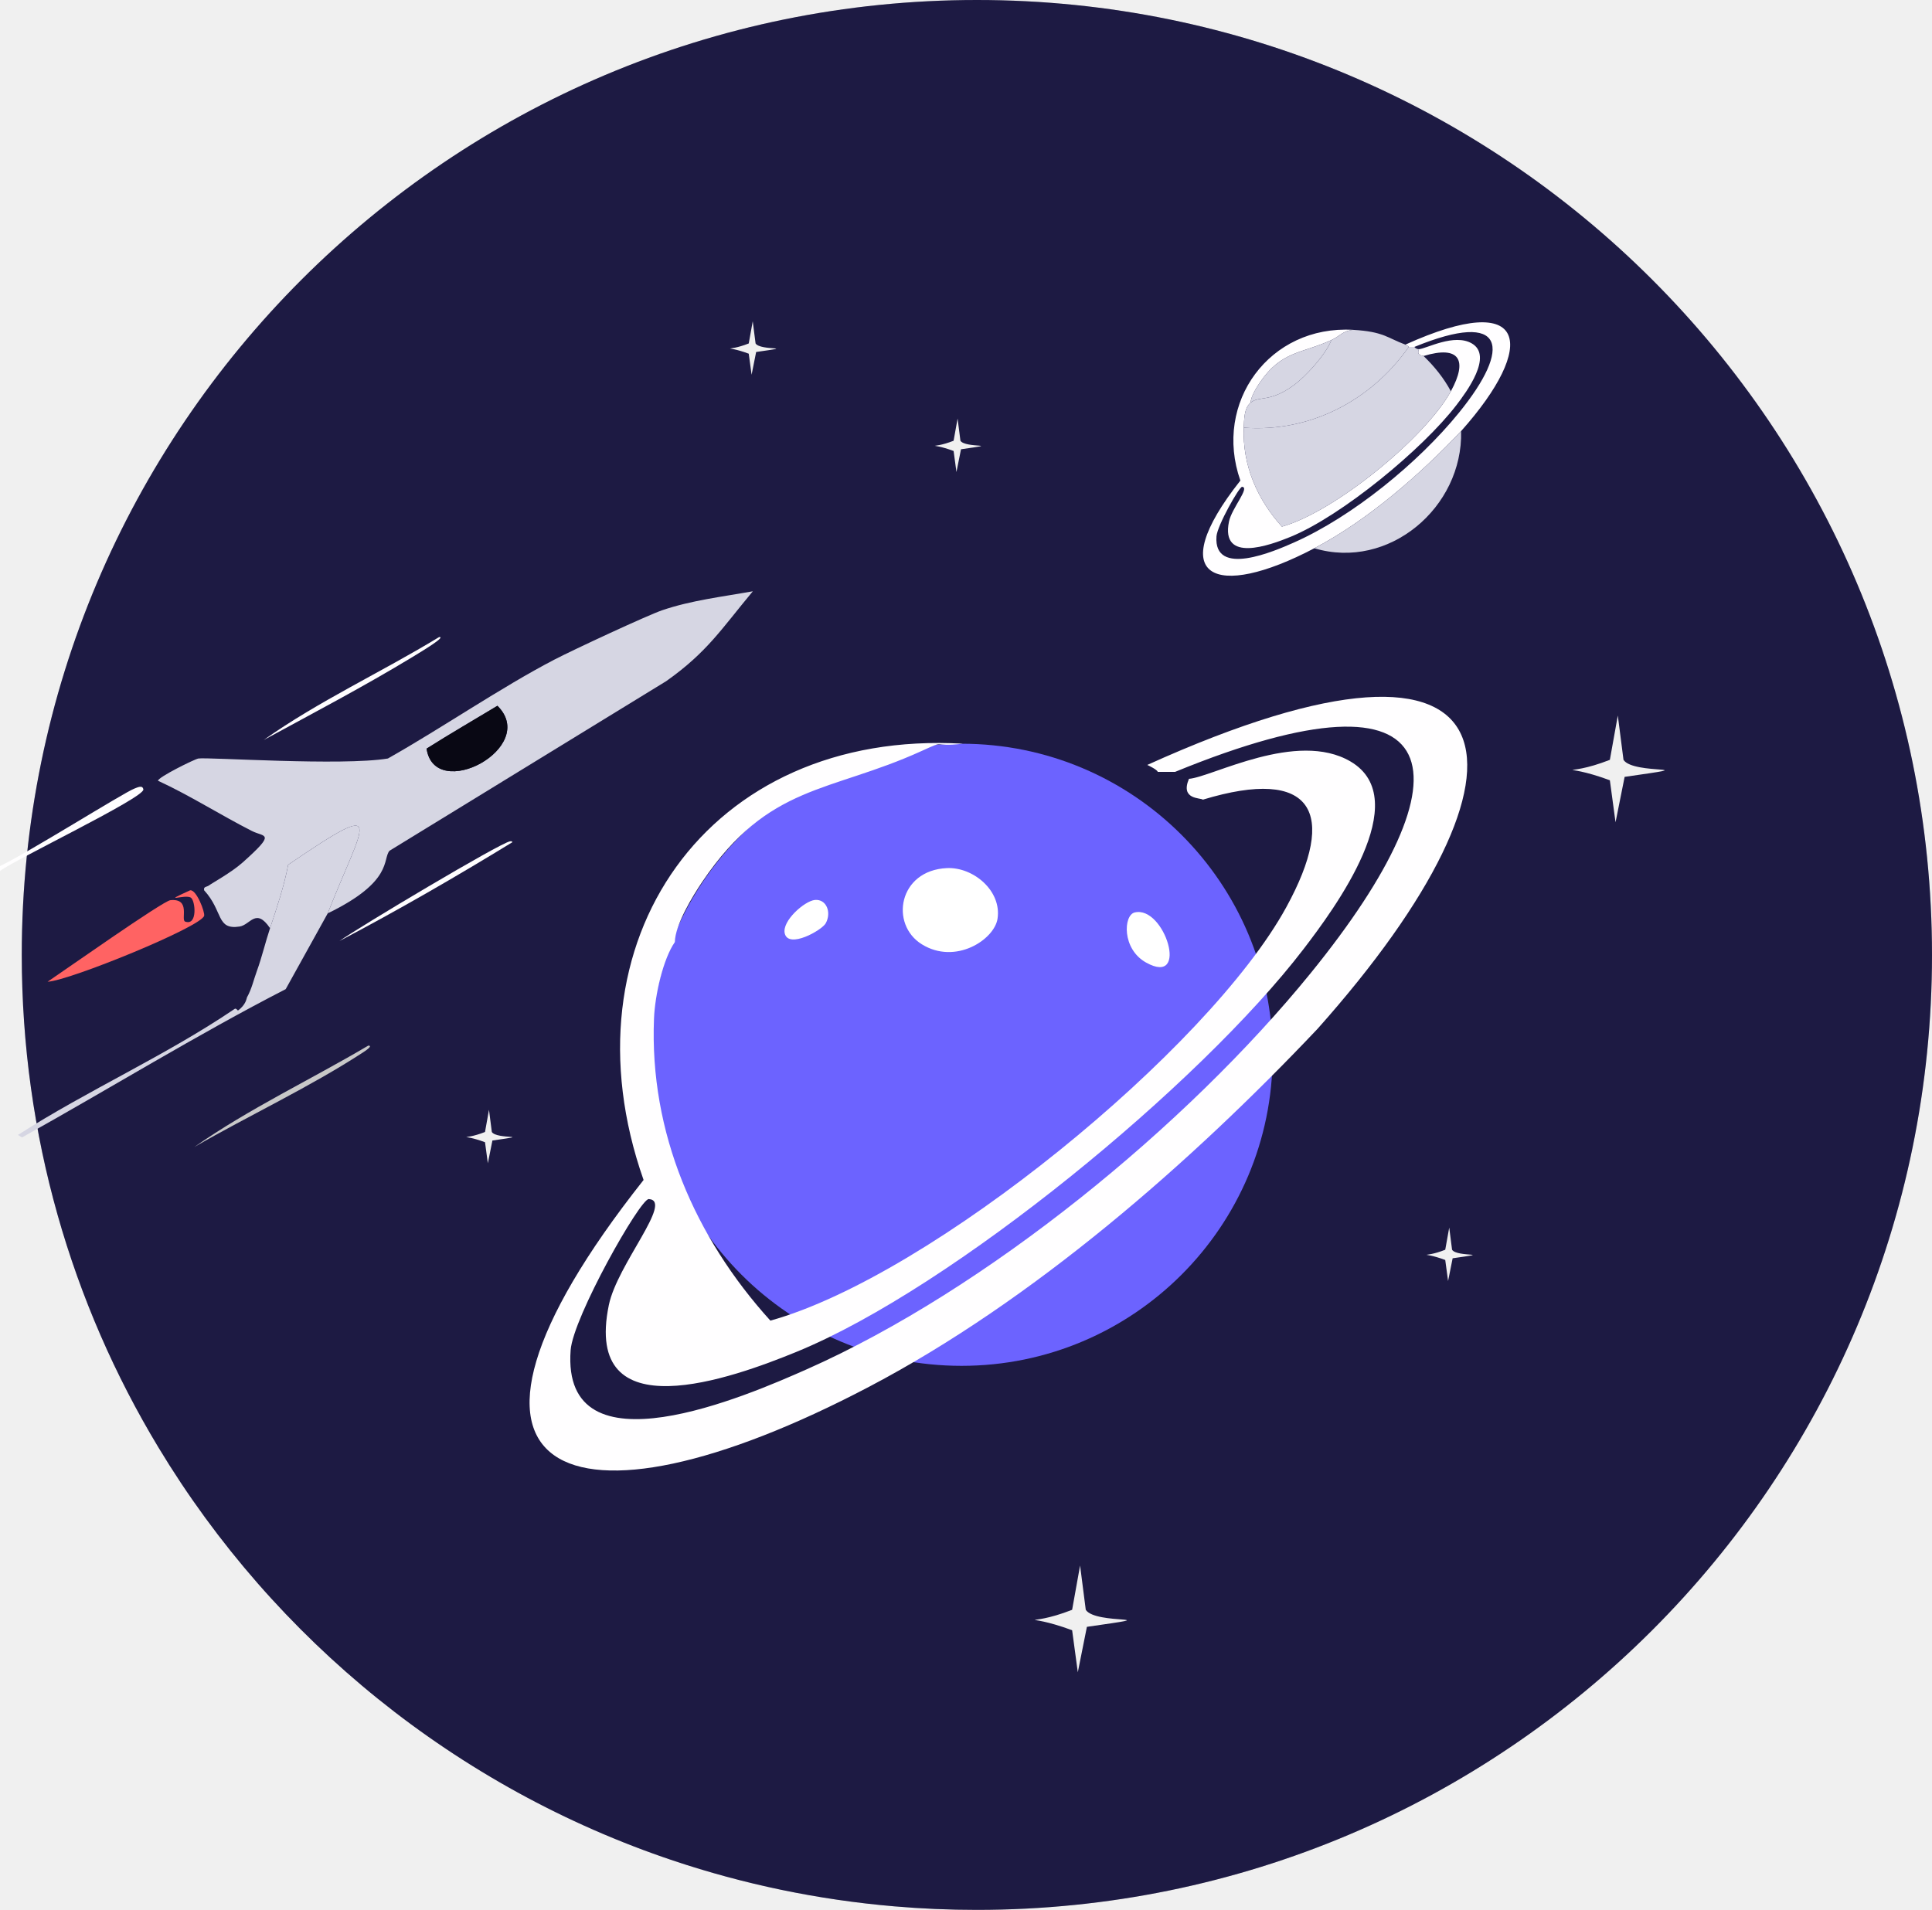
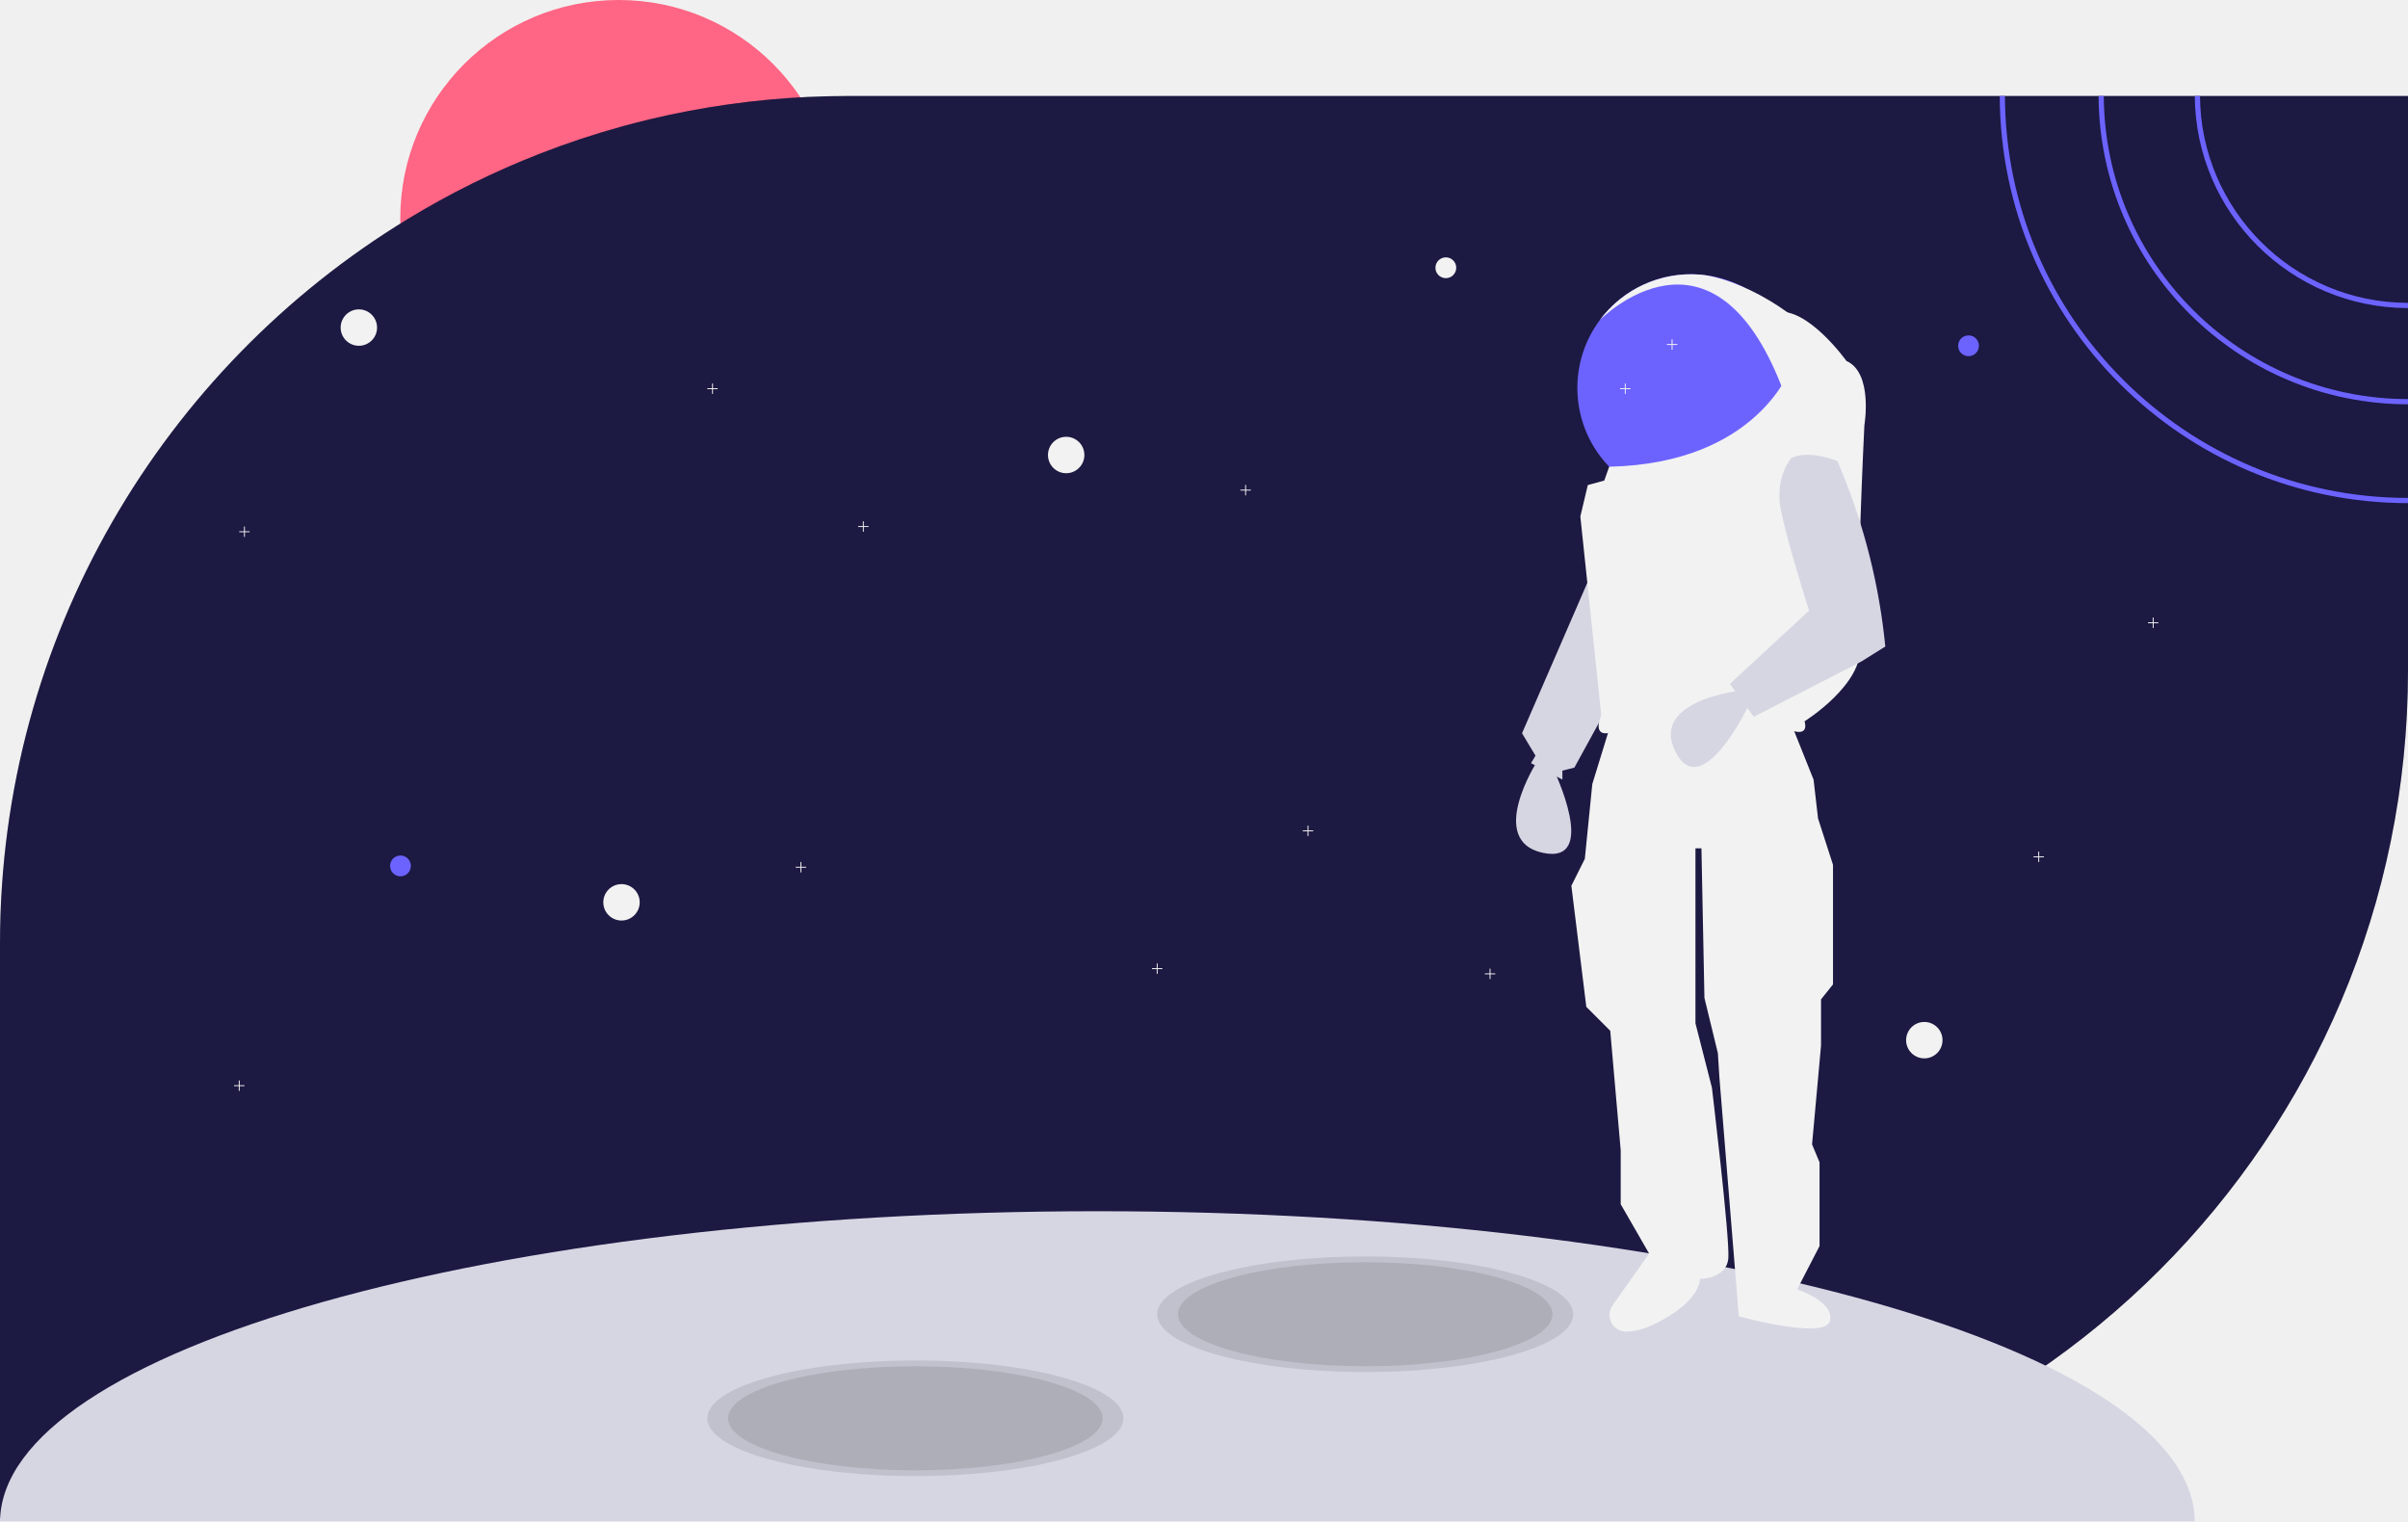
- <svg xmlns="http://www.w3.org/2000/svg" width="885.598" height="875.62" viewBox="0 0 885.598 875.62" role="img" artist="Katerina Limpitsouni" source="https://undraw.co/">
-   <path d="M885.598,437.81c0,241.793-196.017,437.81-437.81,437.81-12.77,0-25.4-.54-37.889-1.62-35.13-3.005-69.075-10.177-101.342-20.987-99.311-33.288-182.742-101.213-235.936-189.421-39.767-65.93-62.643-143.186-62.643-225.783C9.977,196.017,205.994,0,447.787,0s437.81,196.017,437.81,437.81Z" fill="#090814" />
-   <path d="M885.598,437.81c0,241.793-196.017,437.81-437.81,437.81-12.77,0-25.4-.54-37.889-1.62-35.13-3.005-69.075-10.177-101.342-20.987-99.311-33.288-182.742-101.213-235.936-189.421-39.767-65.93-62.643-143.186-62.643-225.783C9.977,196.017,205.994,0,447.787,0s437.81,196.017,437.81,437.81Z" fill="#6c63ff" opacity=".2" />
-   <circle cx="440.745" cy="483.587" r="142.611" fill="#6c63ff" />
-   <path d="M434.046,397.999c12.124-.552,25.178,10.432,23.209,23.209-1.477,9.59-19.251,21.277-34.684,11.735-14.806-9.155-10.73-33.934,11.474-34.944Z" fill="#fff" />
-   <path d="M373.546,412.603c5.294-.479,7.702,5.714,4.955,10.692-1.766,3.202-17.015,11.799-18.776,4.694-1.417-5.717,9.098-14.959,13.821-15.386Z" fill="#fff" />
-   <path d="M520.104,418.34c13.709-3.354,25.371,34.192,5.216,22.949-11.124-6.205-10.367-21.688-5.216-22.949Z" fill="#fff" />
-   <path d="M87.153,408.177c2.897-.452,6.885,10.079,6.42,11.707-1.462,5.12-61.967,29.809-71.752,30.212,7.049-4.744,52.908-37.052,56.269-37.387,9.563-.953,4.612,9.039,6.798,9.819,5.747,2.05,4.672-9.541,2.644-10.952-2.691-1.871-14.547,3.054-.378-3.399Z" fill="#ff6363" />
-   <path d="M303.543,279.778c-6.829,2.333-40.915,18.203-49.471,22.659-24.605,12.812-51.707,31.474-76.284,45.317-21.053,3.492-82.568-.693-86.858,0-1.749.282-18.619,8.639-18.505,10.196,14.632,6.735,28.433,15.602,43.051,23.036,5.752,2.925,11.357.476-4.154,14.35-5.252,4.698-14.204,9.588-15.483,10.574-1.052.811-2.671.461-2.266,2.266,8.825,9.626,5.473,18.257,16.239,16.617,4.97-.757,7.479-8.834,13.973.755,3.173-9.535,6.428-19.192,8.308-29.078,46.519-31.705,34.528-19.561,18.127,22.281,30.159-14.642,25.017-24.808,28.323-28.701l126.888-77.794c18.836-13.338,25.329-23.994,39.653-41.163-13.852,2.478-28.256,4.148-41.541,8.686ZM195.537,343.222c10.692-6.77,21.642-13.108,32.477-19.637,19.305,19.082-28.771,44.648-32.477,19.637Z" fill="#d6d6e3" />
-   <path d="M150.219,418.751l-19.26,34.743c-41.11,21.138-80.469,45.482-120.846,67.976l-1.888-1.133c32.167-20.637,67.685-36.309,99.32-57.78.575-.39,1.166.37,1.511.755,3.788-2.72,3.976-5.722,4.154-6.042,2.225-3.992,3.008-7.906,4.532-12.085,2.336-6.406,3.889-13.168,6.042-19.637,3.173-9.535,6.428-19.192,8.308-29.079,46.519-31.705,34.528-19.561,18.127,22.281Z" fill="#d6d6e3" />
-   <path d="M195.537,343.222c10.692-6.77,21.642-13.108,32.477-19.637,19.305,19.082-28.77,44.648-32.477,19.637Z" fill="#090814" />
-   <path d="M0,399.328c.001-.749-.001-1.516,0-2.266,12.477-5.861,56.751-33.692,61.556-35.499,1.442-.542,3.83-1.803,4.154.378C66.266,365.681,6.441,394.265 0,399.328Z" fill="#fffeff" />
-   <path d="M201.285,292.078c3.289-.288-6.752,5.823-12.085,9.063-22.235,13.511-45.506,25.713-68.354,38.142,25.405-17.982,53.882-31.025,80.438-47.206Z" fill="#fffeff" />
-   <path d="M168.807,479.389c2.546-.079-1.845,2.746-2.266,3.021-24.591,16.058-51.992,28.741-77.417,43.429,25.209-17.645,53.22-30.818,79.683-46.45Z" fill="#c8c8c8" />
-   <path d="M233.762,385.733c.475-.072.986-.087,1.133.378-25.803,15.81-52.39,31.168-79.305,45.317,8.892-6.324,73.693-45.019,78.172-45.695Z" fill="#fffeff" />
-   <path d="M669.748,197.639c-19.036,20.122-42.704,40.8-67.281,53.721-45.472,23.905-69.454,13.931-33.901-31.033-12.597-35.826,13.411-71.33,51.634-69.107-4.937.559-5.939,2.886-9.91,4.694-13.849,6.306-22.927,4.894-32.858,19.558-1.491,2.202-4.126,6.512-4.172,9.127-3.024,2.434-2.985,7.934-3.129,11.474-.699,17.146,6.154,32.875,17.472,45.376,24.145-6.705,65.786-40.778,77.452-62.066,7.83-14.288,3.992-21.182-12.517-16.168-.315-.303-3.43.029-2.086-3.129,3.423-.25,16.183-7.342,24.253-2.608,9.757,5.724-2.458,22.177-7.041,28.164-15.495,20.241-52.64,50.876-76.148,60.501-9.556,3.912-32.129,12.129-28.164-7.041,1.266-6.122,9.752-15.67,5.998-15.908-1.283-.081-11.365,17.745-11.735,22.688-1.424,19.034,26.67,6.77,35.466,2.869,26.989-11.97,57.022-36.568,75.626-59.458,24.446-30.076,21.57-47.429-20.341-30.25h-2.608c.002-.287-1.413-.986-1.565-1.043,56.743-25.669,60.488.455,25.556,39.639Z" fill="#fffeff" />
-   <path d="M603.915,471.717c-58.115,61.432-130.374,124.562-205.407,164.007-138.824,72.98-212.042,42.53-103.5-94.742-38.459-109.375,29.629-206.796,146.323-200.007-15.073,1.707-6.815-2.163-18.939,3.357-42.281,19.253-69.995,14.941-100.315,59.711-4.553,6.723-12.596,19.882-12.738,27.865-5.337,7.661-9.113,24.222-9.554,35.031-2.134,52.346,18.789,100.367,53.342,138.53,73.715-20.469,200.841-124.493,236.457-189.484,23.905-43.621,12.186-64.668-38.215-49.361-.961-.924-10.473.088-6.369-9.554,10.449-.764,49.407-22.414,74.042-7.962,29.787,17.475-7.504,67.707-21.496,85.984-47.305,61.794-160.709,155.324-232.476,184.707-29.174,11.945-98.09,37.03-85.984-21.496,3.866-18.689,29.772-47.839,18.311-48.565-3.917-.248-34.698,54.175-35.827,69.265-4.348,58.109,81.423,20.667,108.276,8.758,82.397-36.544,174.086-111.642,230.884-181.522,74.632-91.822,65.853-144.798-62.1-92.353h-7.962c.008-.878-4.313-3.011-4.777-3.185,173.234-78.367,184.666,1.39,78.023,121.015Z" fill="#fffeff" />
-   <path d="M644.191,158.001c.152.057,1.567.756,1.565,1.043-17.146,24.517-45.208,39.326-75.626,37.031.144-3.54.106-9.04,3.129-11.474,4.057-3.266,8.591.073,19.558-7.823,5.556-4,14.909-14.192,17.472-20.862,3.971-1.808,4.972-4.135,9.91-4.694,14.0.815,15.626,3.656,23.992,6.78Z" fill="#d6d6e3" />
-   <path d="M602.467,251.36c24.577-12.92,48.245-33.598,67.281-53.721.891,34.998-33.163,63.936-67.281,53.721Z" fill="#d6d6e3" />
-   <path d="M648.364,159.044c.321.661,1.413,1.092,2.086,1.043-1.344,3.158,1.772,2.827,2.086,3.129,4.946,4.755,9.283,10.112,12.517,16.168-11.666,21.288-53.306,55.361-77.452,62.066-11.318-12.501-18.171-28.23-17.472-45.376,30.418,2.295,58.48-12.513,75.626-37.031h2.608Z" fill="#d6d6e3" />
-   <path d="M610.29,155.914c-2.563,6.671-11.916,16.862-17.472,20.862-10.967,7.896-15.501,4.557-19.558,7.823.047-2.615,2.681-6.925,4.172-9.127,9.931-14.665,19.009-13.252,32.858-19.558Z" fill="#d6d6e3" />
-   <path d="M438.942,191.897l1.304,10.17c2.254,3.55,19.935,1.093.261,3.912l-2.086,10.431-1.304-9.649c-11.891-4.407-10.985-.371,0-4.694l1.825-10.17Z" fill="#f0f0f0" />
-   <path d="M345.041,147.294l1.304,10.17c2.254,3.55,19.935,1.093.261,3.912l-2.086,10.431-1.304-9.649c-11.891-4.407-10.985-.371,0-4.694l1.825-10.17Z" fill="#f0f0f0" />
-   <path d="M664.302,562.803l1.304,10.17c2.254,3.55,19.935,1.093.261,3.912l-2.086,10.431-1.304-9.649c-11.891-4.407-10.985-.371,0-4.694l1.825-10.17Z" fill="#f0f0f0" />
-   <path d="M224.145,508.811l1.304,10.17c2.254,3.55,19.935,1.093.261,3.912l-2.086,10.431-1.304-9.649c-11.891-4.407-10.985-.371,0-4.694l1.825-10.17Z" fill="#f0f0f0" />
-   <path d="M741.58,328.053l2.604,20.308c4.501,7.089,39.805,2.183.521,7.811l-4.166,20.829-2.604-19.267c-23.744-8.801-21.934-.741,0-9.373l3.645-20.308Z" fill="#f0f0f0" />
-   <path d="M495.092,717.739l2.604,20.308c4.501,7.089,39.805,2.183.521,7.811l-4.166,20.829-2.604-19.267c-23.744-8.801-21.934-.741,0-9.373l3.645-20.308Z" fill="#f0f0f0" />
+ <svg xmlns="http://www.w3.org/2000/svg" width="926" height="584.958" viewBox="0 0 926 584.958" role="img" artist="Katerina Limpitsouni" source="https://undraw.co/">
+   <g id="Group_236" data-name="Group 236" transform="translate(-497 -248)">
+     <circle id="Ellipse_613" data-name="Ellipse 613" cx="83.979" cy="83.979" r="83.979" transform="translate(650.926 248)" fill="#ff6584" />
+     <path id="Path_3715-160" data-name="Path 3715" d="M1063,276.46V497.34c0,180.055-145.962,326.01-326.009,326H137V602.46c0-118.03,62.73-221.42,156.68-278.63a323.578,323.578,0,0,1,50.88-25.18,320.085,320.085,0,0,1,31.76-10.53c.21-.07.43-.13.64-.18q4.77-1.3,9.6-2.46c.18-.05.35-.09.53-.13a326.114,326.114,0,0,1,60.47-8.53c2.41-.11,4.82-.2,7.25-.25.87-.03,1.75-.05,2.64-.05q2.76-.06,5.55-.06Z" transform="translate(360 8.458)" fill="#090814" />
+     <path id="Path_3768-161" data-name="Path 3768" d="M1063,276.46V497.34c0,180.055-145.962,326.01-326.009,326H137V602.46c0-118.03,62.73-221.42,156.68-278.63a323.578,323.578,0,0,1,50.88-25.18,320.085,320.085,0,0,1,31.76-10.53c.21-.07.43-.13.64-.18q4.77-1.3,9.6-2.46c.18-.05.35-.09.53-.13a326.114,326.114,0,0,1,60.47-8.53c2.41-.11,4.82-.2,7.25-.25.87-.03,1.75-.05,2.64-.05q2.76-.06,5.55-.06Z" transform="translate(360 8.458)" fill="#6c63ff" opacity="0.199" />
+     <path id="Path_3716-162" data-name="Path 3716" d="M559.01,681c-232.58,0-421.209,53.34-422,119.223h844C980.219,734.34,791.59,681,559.01,681Z" transform="translate(360 32.735)" fill="#d6d6e3" />
+     <g id="Group_232" data-name="Group 232" transform="translate(497 101.347)" opacity="0.1">
+       <ellipse id="Ellipse_614" data-name="Ellipse 614" cx="80" cy="22.222" rx="80" ry="22.222" transform="translate(272 669.778)" />
+     </g>
+     <g id="Group_233" data-name="Group 233" transform="translate(497 101.347)" opacity="0.1">
+       <ellipse id="Ellipse_615" data-name="Ellipse 615" cx="80" cy="22.222" rx="80" ry="22.222" transform="translate(445 629.778)" />
+     </g>
+     <g id="Group_234" data-name="Group 234" transform="translate(497 101.347)" opacity="0.1">
+       <ellipse id="Ellipse_616" data-name="Ellipse 616" cx="72" cy="20" rx="72" ry="20" transform="translate(280 672)" />
+     </g>
+     <g id="Group_235" data-name="Group 235" transform="translate(497 101.347)" opacity="0.1">
+       <ellipse id="Ellipse_617" data-name="Ellipse 617" cx="72" cy="20" rx="72" ry="20" transform="translate(453 632)" />
+     </g>
+     <circle id="Ellipse_618" data-name="Ellipse 618" cx="7" cy="7" r="7" transform="translate(628 366.958)" fill="#f2f2f2" />
+     <circle id="Ellipse_619" data-name="Ellipse 619" cx="7" cy="7" r="7" transform="translate(1230 640.958)" fill="#f2f2f2" />
+     <circle id="Ellipse_620" data-name="Ellipse 620" cx="7" cy="7" r="7" transform="translate(900 415.958)" fill="#f2f2f2" />
+     <circle id="Ellipse_621" data-name="Ellipse 621" cx="4" cy="4" r="4" transform="translate(1250 376.958)" fill="#6c63ff" />
+     <circle id="Ellipse_622" data-name="Ellipse 622" cx="4" cy="4" r="4" transform="translate(647 576.958)" fill="#6c63ff" />
+     <path id="Path_3717-163" data-name="Path 3717" d="M94,581.322H92.178V579.5h-.356v1.822H90v.356h1.822V583.5h.356v-1.822H94Z" transform="translate(497 83.958)" fill="#f2f2f2" />
+     <path id="Path_3718-164" data-name="Path 3718" d="M679,433.322h-1.822V431.5h-.356v1.822H675v.356h1.822V435.5h.356v-1.822H679Z" transform="translate(497 83.958)" fill="#f2f2f2" />
+     <path id="Path_3719-165" data-name="Path 3719" d="M830,403.322h-1.822V401.5h-.356v1.822H826v.356h1.822V405.5h.356v-1.822H830Z" transform="translate(497 83.958)" fill="#f2f2f2" />
+     <path id="Path_3720-166" data-name="Path 3720" d="M505,483.322h-1.822V481.5h-.356v1.822H501v.356h1.822V485.5h.356v-1.822H505Z" transform="translate(497 83.958)" fill="#f2f2f2" />
+     <path id="Path_3721-167" data-name="Path 3721" d="M786,493.322h-1.822V491.5h-.356v1.822H782v.356h1.822V495.5h.356v-1.822H786Z" transform="translate(497 83.958)" fill="#f2f2f2" />
+     <path id="Path_3722-168" data-name="Path 3722" d="M447,536.322h-1.822V534.5h-.356v1.822H443v.356h1.822V538.5h.356v-1.822H447Z" transform="translate(497 83.958)" fill="#f2f2f2" />
+     <path id="Path_3723-169" data-name="Path 3723" d="M575,538.322h-1.822V536.5h-.356v1.822H571v.356h1.822V540.5h.356v-1.822H575Z" transform="translate(497 83.958)" fill="#f2f2f2" />
+     <path id="Path_3724-170" data-name="Path 3724" d="M96,368.322H94.178V366.5h-.356v1.822H92v.356h1.822V370.5h.356v-1.822H96Z" transform="translate(497 83.958)" fill="#f2f2f2" />
+     <path id="Path_3725-171" data-name="Path 3725" d="M611.748,385.046,585.3,445.984l5.174,8.623-1.725,2.874,12.073,6.324v-3.449l4.6-1.15,19.546-35.643Z" transform="translate(497 83.958)" fill="#d6d6e3" />
+     <path id="Path_3726-172" data-name="Path 3726" d="M728.052,532.407s-19.546,30.469,2.3,35.068,4.024-32.194,4.024-32.194Z" transform="translate(360 8.458)" fill="#d6d6e3" />
+     <path id="Path_3727-173" data-name="Path 3727" d="M756.221,518.609l-6.9,22.421-2.874,28.744-5.174,10.348,5.749,46.566,9.2,9.2,4.024,45.991v20.7l10.923,18.971L757.1,741.508a6.361,6.361,0,0,0,4.99,10.031c3.105.082,7.2-.8,12.525-3.55,16.672-8.623,16.1-16.672,16.1-16.672s10.348,0,10.923-8.048-6.324-65.537-6.324-65.537l-6.324-24.72V565.75h2.3l1.15,57.489,5.174,21.271.575,9.2,7.474,91.982s33.343,9.2,35.068,1.725-12.647-12.073-12.647-12.073l8.623-16.672V686.476l-2.874-6.9,3.449-38.02V623.813l4.6-5.749V572.074l-5.749-17.821-1.725-14.947-9.2-23S783.241,502.513,756.221,518.609Z" transform="translate(360 8.458)" fill="#f2f2f2" />
+     <path id="Path_3728-174" data-name="Path 3728" d="M830.956,388.685a43.691,43.691,0,1,1-78.759-26.06l.012-.012a43.687,43.687,0,0,1,78.748,26.071Z" transform="translate(360 8.458)" fill="#6c63ff" />
+     <path id="Path_3730-175" data-name="Path 3730" d="M838.192,374.063l-15.859,14.622c-26.784-69.527-69.389-26.818-70.125-26.071a43.691,43.691,0,0,1,38.4-17.492c14.955,1.148,40.571,15.68,47.579,28.941Z" transform="translate(360 8.458)" fill="#f2f2f2" />
+     <path id="Path_3731-176" data-name="Path 3731" d="M819.908,359.653l5.989,20.79s-12.433,37.263-70.086,38.562l-1.89,5.323-6.324,1.725-2.874,12.073,8.048,76.46s-3.449,7.474,2.3,6.9c0,0,37.942-12.647,70.711-1.15,0,0,6.9,2.874,5.174-3.449,0,0,23-14.372,21.271-29.319s1.725-84.508,1.725-84.508,3.449-20.121-6.9-24.72C847.053,378.337,831.855,357.065,819.908,359.653Z" transform="translate(360 8.458)" fill="#f2f2f2" />
+     <path id="Path_3732-177" data-name="Path 3732" d="M807.3,504.918s-36.018,3.617-26.048,23.591,27.725-16.851,27.725-16.851Z" transform="translate(360 8.458)" fill="#d6d6e3" />
+     <path id="Path_3733-178" data-name="Path 3733" d="M825.782,415.7s-6.324,7.474-4.024,19.546,10.923,39.092,10.923,39.092l-30.469,28.169,9.2,12.647L852.8,493.889l9.2-5.749h0a238.506,238.506,0,0,0-16.892-67.64l-1.5-3.645S832.681,412.256,825.782,415.7Z" transform="translate(360 8.458)" fill="#d6d6e3" />
+     <path id="Path_3734-179" data-name="Path 3734" d="M481,352.322h-1.822V350.5h-.356v1.822H477v.356h1.822V354.5h.356v-1.822H481Z" transform="translate(497 83.958)" fill="#f2f2f2" />
+     <path id="Path_3735-180" data-name="Path 3735" d="M645,296.322h-1.822V294.5h-.356v1.822H641v.356h1.822V298.5h.356v-1.822H645Z" transform="translate(497 83.958)" fill="#f2f2f2" />
+     <path id="Path_3736-181" data-name="Path 3736" d="M627,313.322h-1.822V311.5h-.356v1.822H623v.356h1.822V315.5h.356v-1.822H627Z" transform="translate(497 83.958)" fill="#f2f2f2" />
+     <circle id="Ellipse_625" data-name="Ellipse 625" cx="4" cy="4" r="4" transform="translate(1049 346.958)" fill="#f2f2f2" />
+     <path id="Path_3740-182" data-name="Path 3740" d="M983.01,276.46h-2A82.085,82.085,0,0,0,1063,358v-2a80.079,80.079,0,0,1-79.99-79.54Z" transform="translate(360 8.458)" fill="#6c63ff" />
+     <path id="Path_3741-183" data-name="Path 3741" d="M946.01,276.46h-2A119.115,119.115,0,0,0,1063,395v-2A117.123,117.123,0,0,1,946.01,276.46Z" transform="translate(360 8.458)" fill="#6c63ff" />
+     <path id="Path_3742-184" data-name="Path 3742" d="M908,276.46h-2C906.25,362.82,976.58,433,1063,433v-2C977.68,431,908.25,361.72,908,276.46Z" transform="translate(360 8.458)" fill="#6c63ff" />
+     <circle id="Ellipse_658" data-name="Ellipse 658" cx="7" cy="7" r="7" transform="translate(729 587.958)" fill="#f2f2f2" />
+     <path id="Path_3765-185" data-name="Path 3765" d="M505,483.678h-1.822V485.5h-.356v-1.822H501v-.356h1.822V481.5h.356v1.822H505Z" transform="translate(326 -33.042)" fill="#f2f2f2" />
+     <path id="Path_3766-186" data-name="Path 3766" d="M447,536.678h-1.822V538.5h-.356v-1.822H443v-.356h1.822V534.5h.356v1.822H447Z" transform="translate(326 -139.042)" fill="#f2f2f2" />
+     <path id="Path_3767-187" data-name="Path 3767" d="M481,352.678h-1.822V354.5h-.356v-1.822H477v-.356h1.822V350.5h.356v1.822H481Z" transform="translate(326 228.958)" fill="#f2f2f2" />
+   </g>
</svg>
